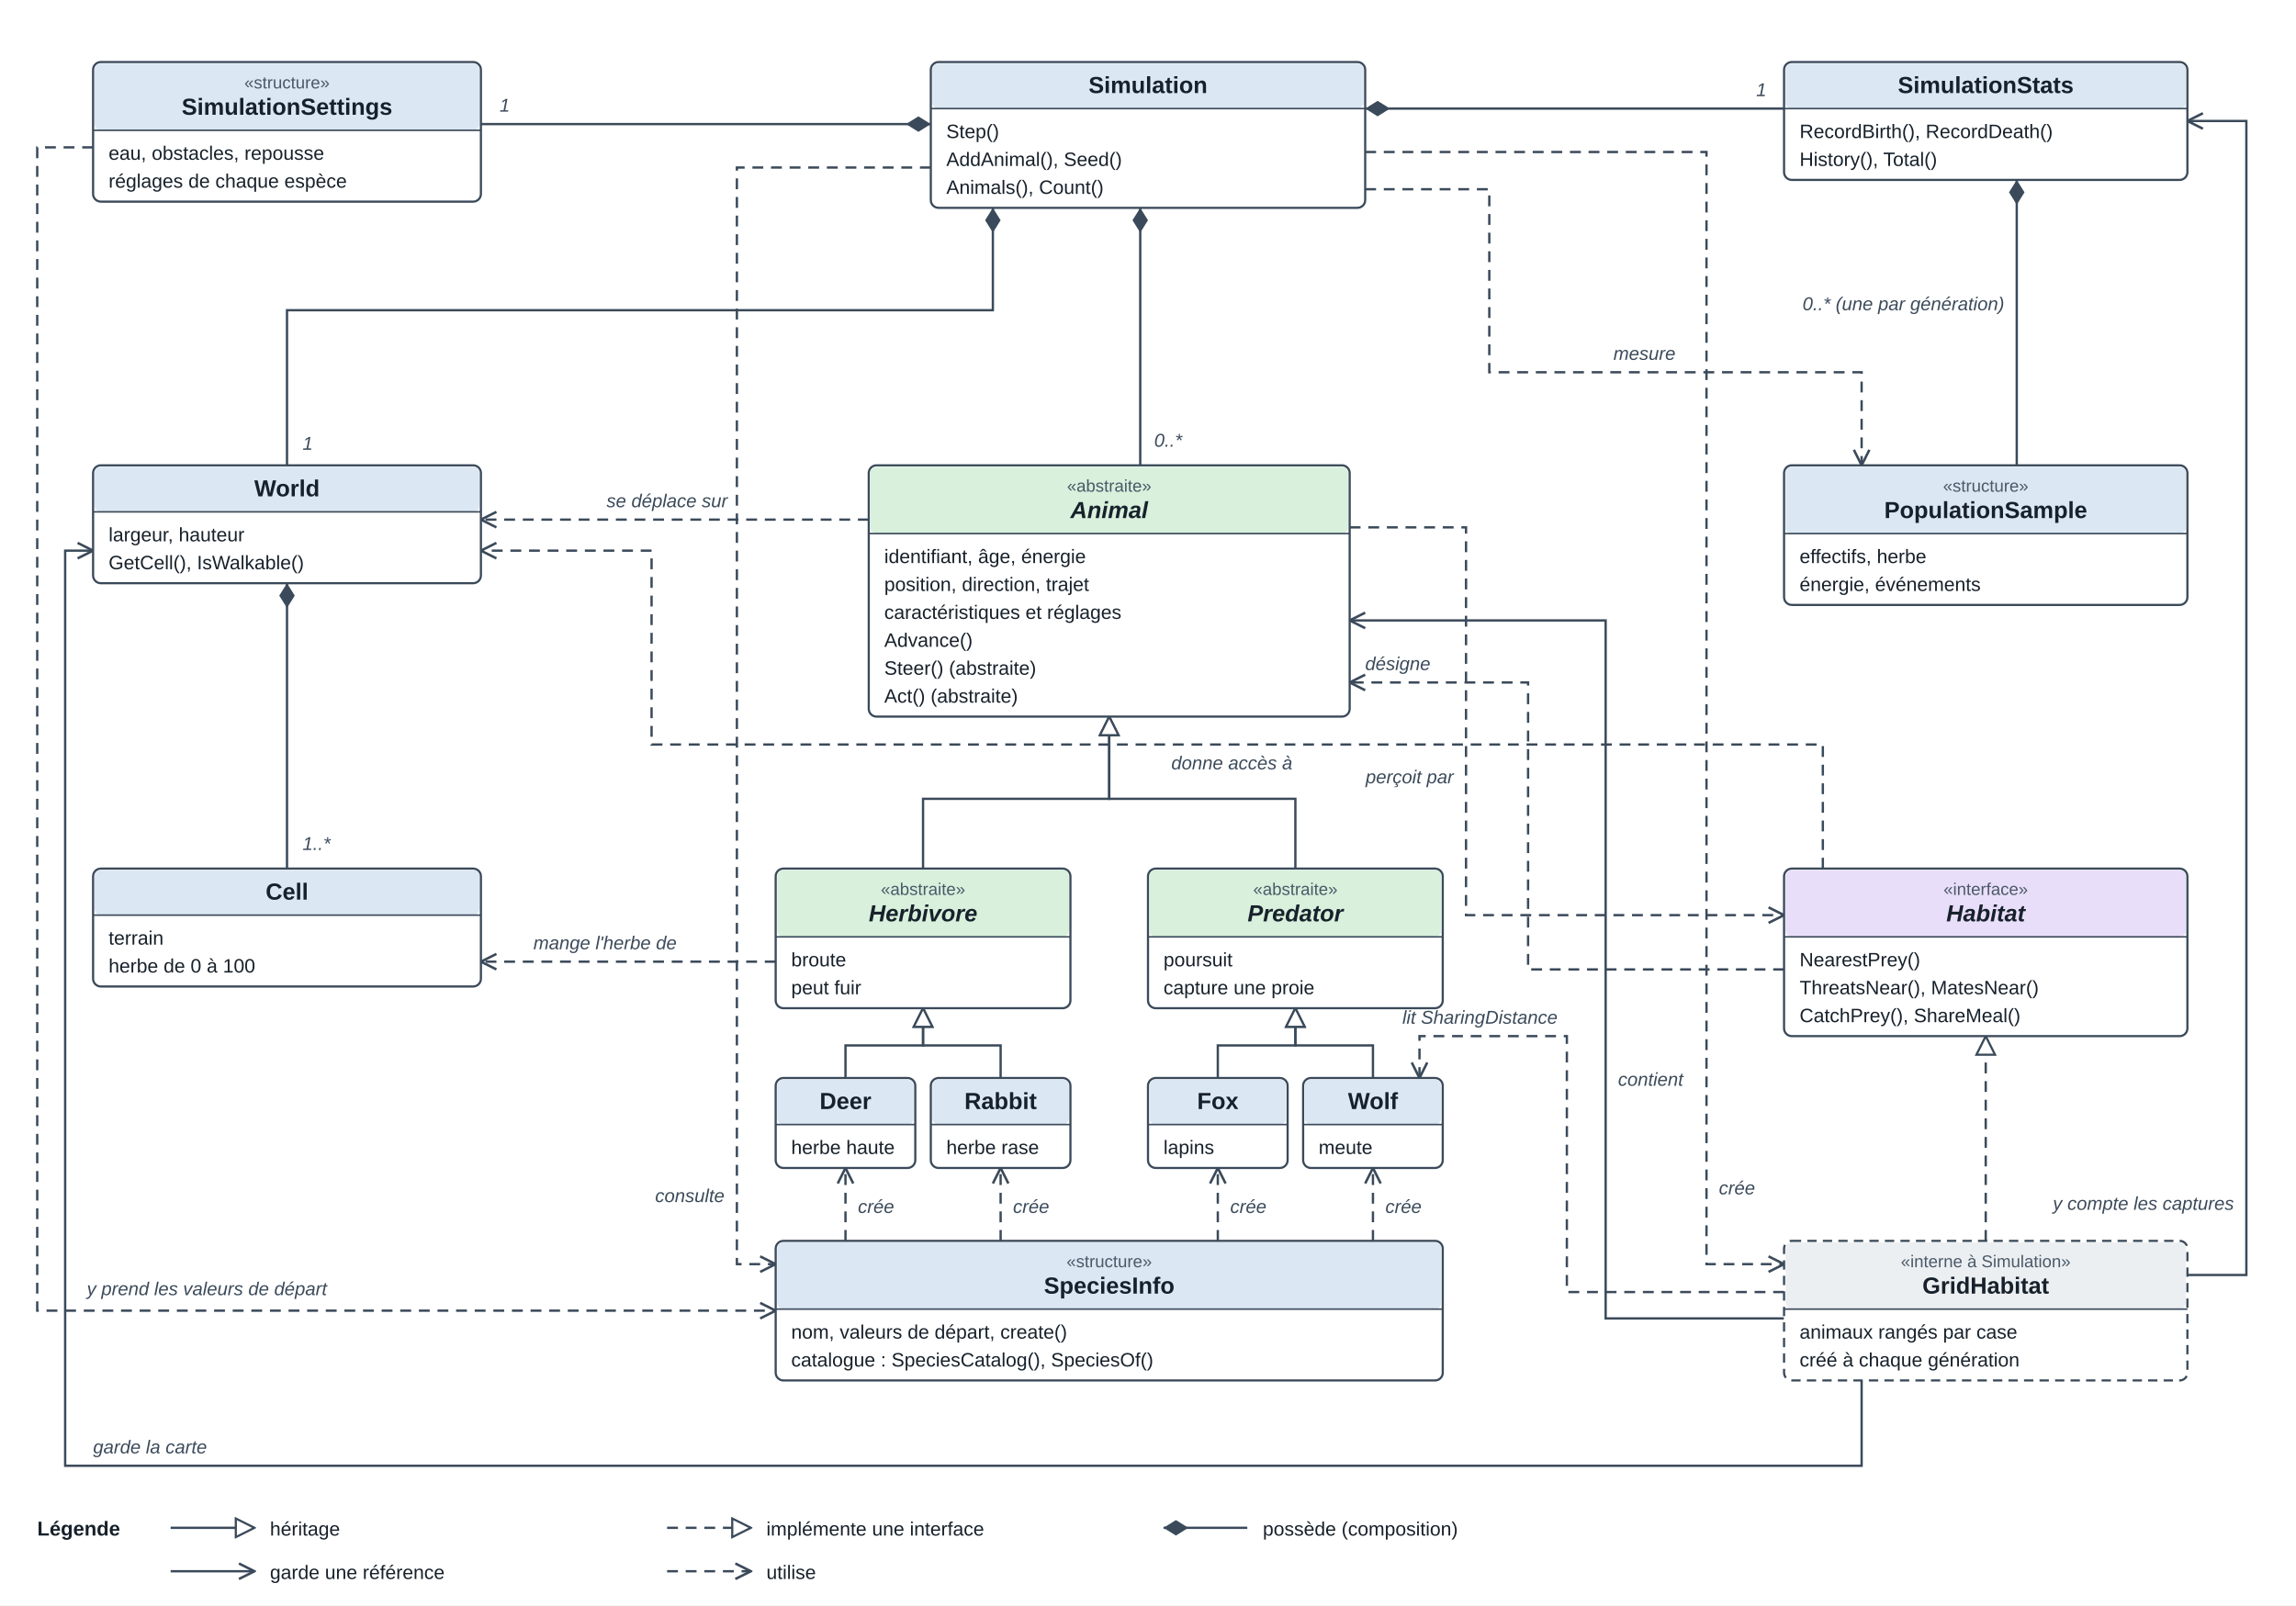
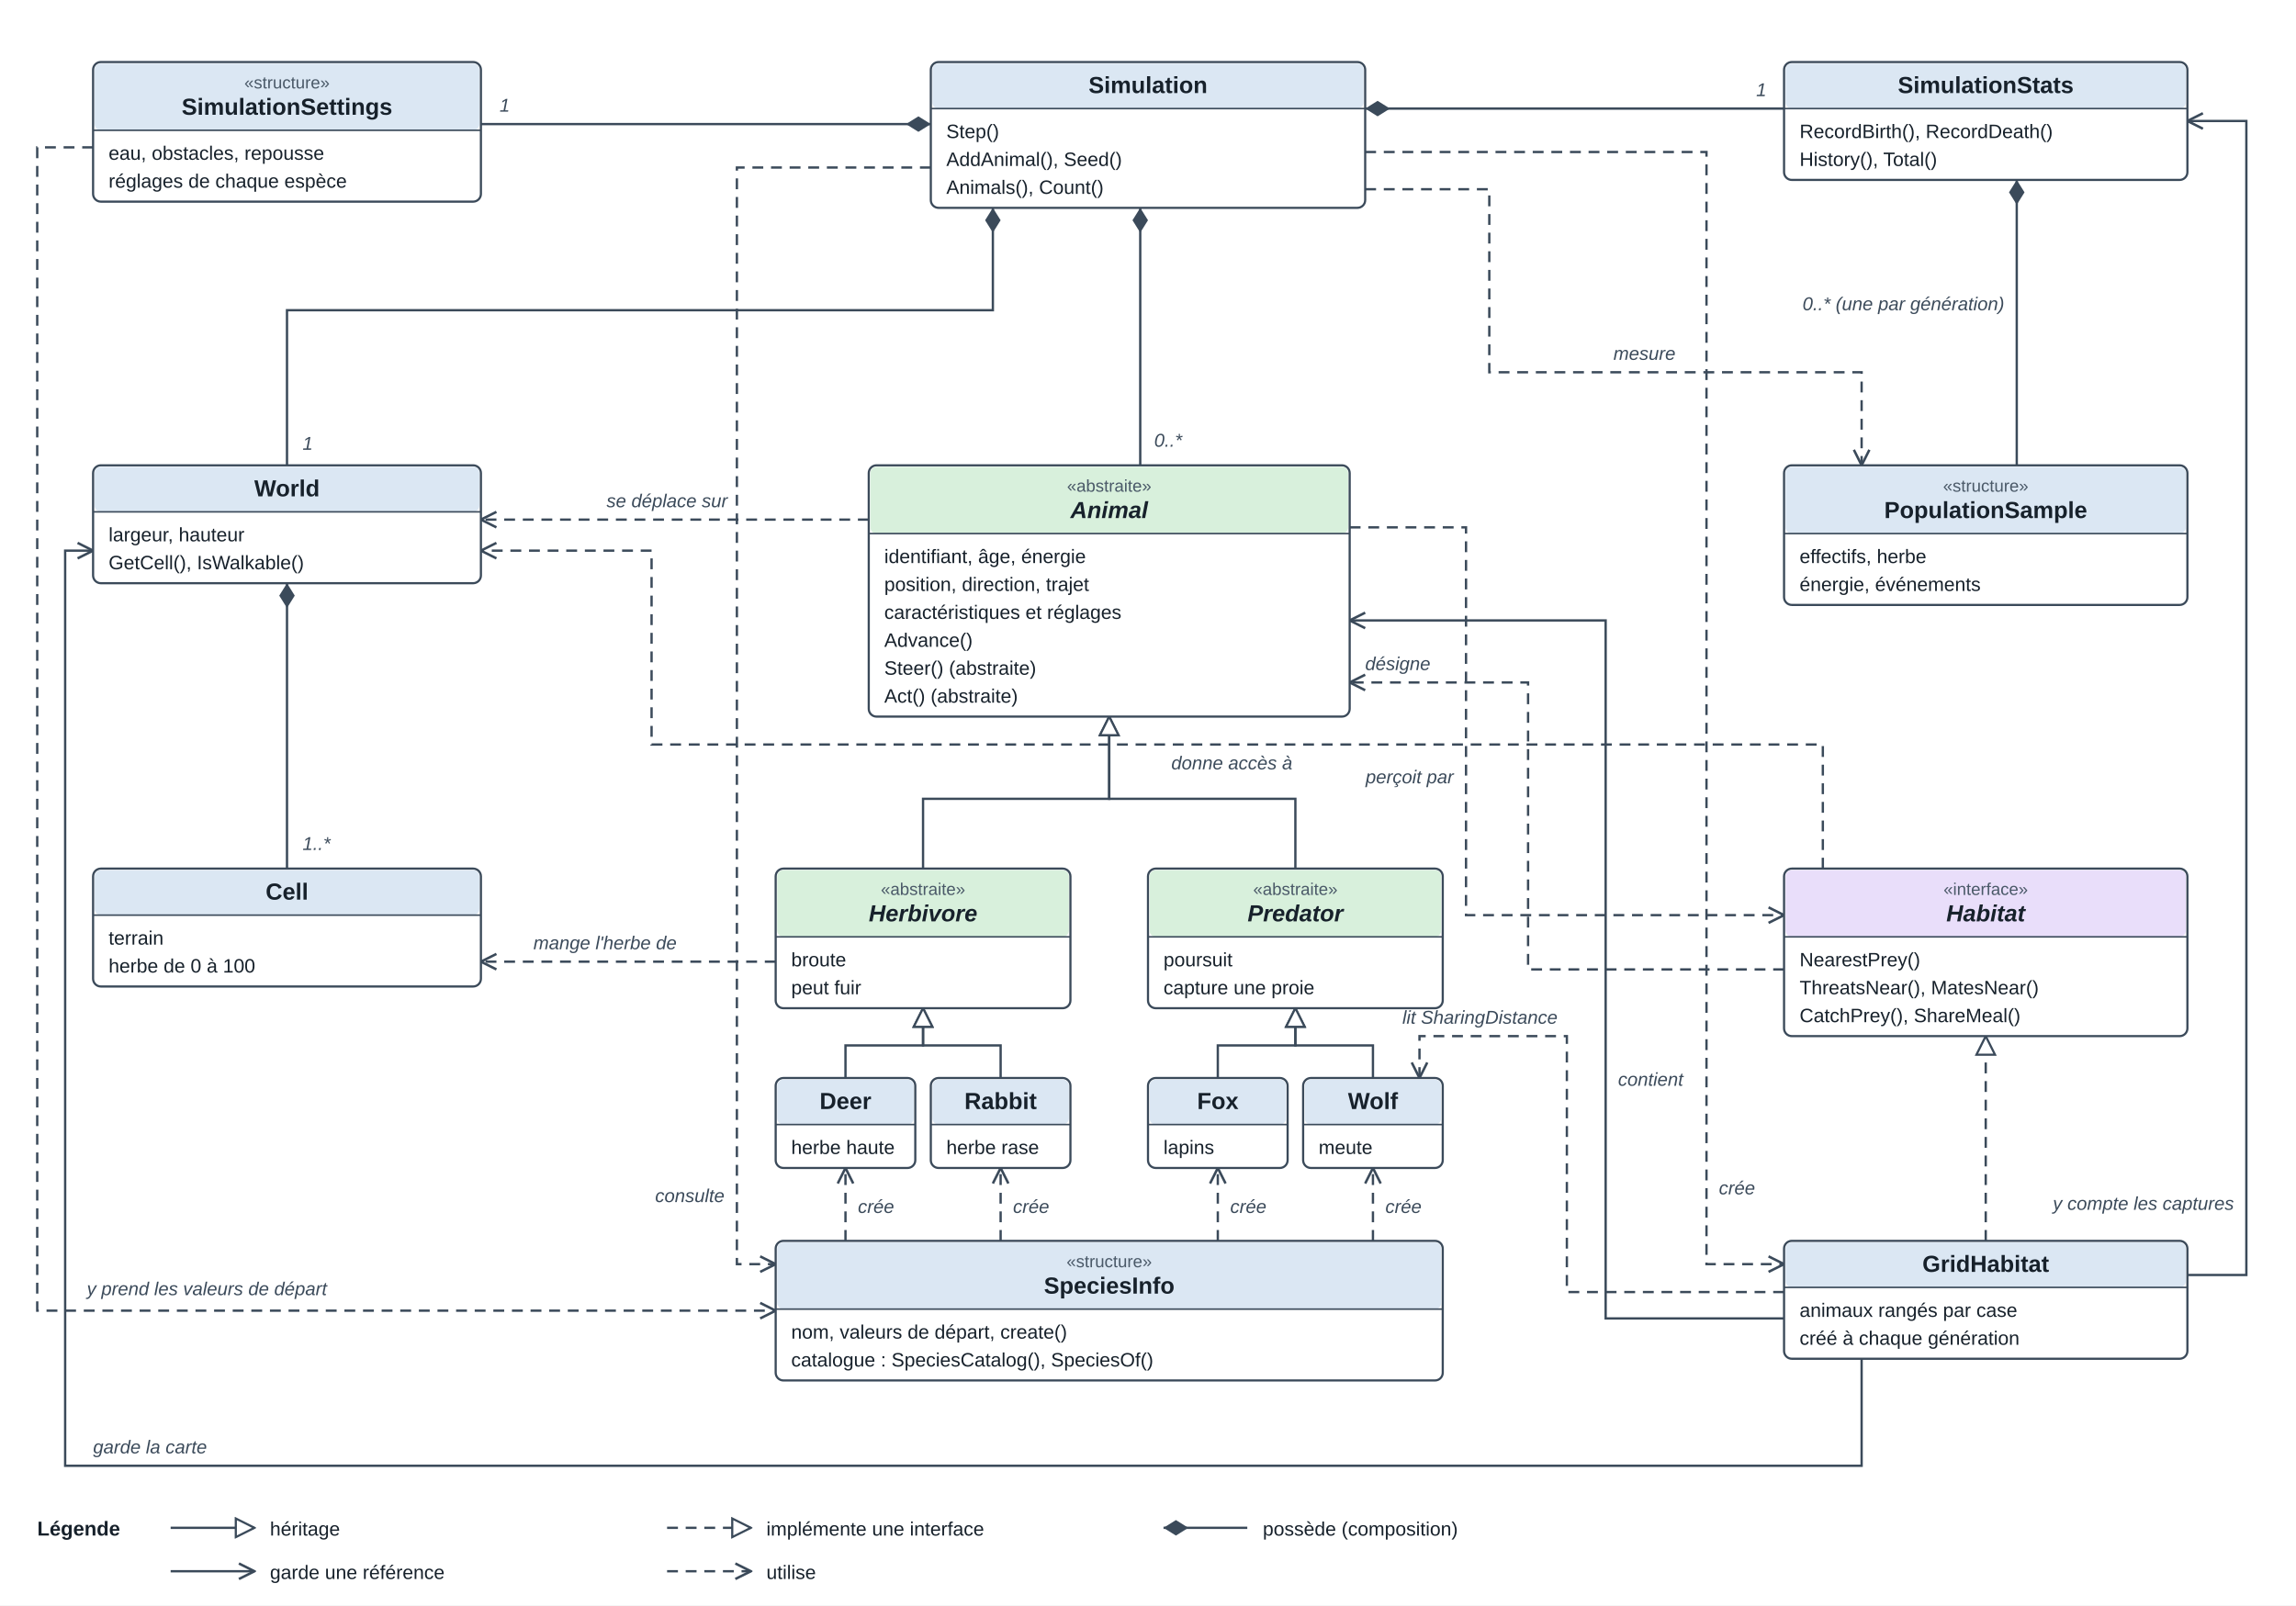
<svg xmlns="http://www.w3.org/2000/svg" viewBox="0 0 1480 1035" role="img" aria-label="Diagramme de classes : le moteur de simulation">
  <style>
 text { font-family: "Segoe UI", Arial, sans-serif; fill: #17212b; }
 .name { font-size: 15px; font-weight: 700; text-anchor: middle; }
 .abstract { font-style: italic; }
 .stereo { font-size: 11px; text-anchor: middle; fill: #4a5968; }
 .member { font-size: 12.5px; }
 .label { font-size: 12px; font-style: italic; fill: #3b4a5a; }
 .band { font-size: 14px; font-weight: 700; }
 .legend { font-size: 12.5px; }
 .legendtitle { font-size: 13px; font-weight: 700; }
</style>
  <defs>
    <marker id="triangle" viewBox="0 0 14 14" refX="13" refY="7" markerWidth="14" markerHeight="14" markerUnits="userSpaceOnUse" orient="auto">
      <path d="M1 1 L13 7 L1 13 Z" fill="#ffffff" stroke="#3b4a5a" stroke-width="1.4" />
    </marker>
    <marker id="diamond" viewBox="0 0 18 12" refX="1" refY="6" markerWidth="18" markerHeight="12" markerUnits="userSpaceOnUse" orient="auto">
      <path d="M1 6 L9 1 L17 6 L9 11 Z" fill="#3b4a5a" />
    </marker>
    <marker id="arrow" viewBox="0 0 12 12" refX="11" refY="6" markerWidth="12" markerHeight="12" markerUnits="userSpaceOnUse" orient="auto">
      <path d="M1 1 L11 6 L1 11" fill="none" stroke="#3b4a5a" stroke-width="1.6" />
    </marker>
  </defs>
  <rect width="1480" height="1035" fill="#ffffff" />
  <path d="M 600 80 L 310 80" fill="none" stroke="#3b4a5a" stroke-width="1.5" marker-start="url(#diamond)" />
  <path d="M 880 70 L 1150 70" fill="none" stroke="#3b4a5a" stroke-width="1.5" marker-start="url(#diamond)" />
  <path d="M 640 134 L 640 200 L 185 200 L 185 300" fill="none" stroke="#3b4a5a" stroke-width="1.5" marker-start="url(#diamond)" />
  <path d="M 735 134 L 735 300" fill="none" stroke="#3b4a5a" stroke-width="1.5" marker-start="url(#diamond)" />
  <path d="M 1300 116 L 1300 300" fill="none" stroke="#3b4a5a" stroke-width="1.5" marker-start="url(#diamond)" />
  <path d="M 185 376 L 185 560" fill="none" stroke="#3b4a5a" stroke-width="1.5" marker-start="url(#diamond)" />
  <path d="M 595 560 L 595 515 L 715 515 L 715 462" fill="none" stroke="#3b4a5a" stroke-width="1.5" marker-end="url(#triangle)" />
  <path d="M 835 560 L 835 515 L 715 515 L 715 462" fill="none" stroke="#3b4a5a" stroke-width="1.5" marker-end="url(#triangle)" />
  <path d="M 545 695 L 545 674 L 595 674 L 595 650" fill="none" stroke="#3b4a5a" stroke-width="1.5" marker-end="url(#triangle)" />
  <path d="M 645 695 L 645 674 L 595 674 L 595 650" fill="none" stroke="#3b4a5a" stroke-width="1.5" marker-end="url(#triangle)" />
  <path d="M 785 695 L 785 674 L 835 674 L 835 650" fill="none" stroke="#3b4a5a" stroke-width="1.5" marker-end="url(#triangle)" />
  <path d="M 885 695 L 885 674 L 835 674 L 835 650" fill="none" stroke="#3b4a5a" stroke-width="1.5" marker-end="url(#triangle)" />
  <path d="M 1280 800 L 1280 668" fill="none" stroke="#3b4a5a" stroke-width="1.5" stroke-dasharray="7 5" marker-end="url(#triangle)" />
  <path d="M 880 122 L 960 122 L 960 240 L 1200 240 L 1200 300" fill="none" stroke="#3b4a5a" stroke-width="1.5" stroke-dasharray="7 5" marker-end="url(#arrow)" />
  <path d="M 880 98 L 1100 98 L 1100 815 L 1150 815" fill="none" stroke="#3b4a5a" stroke-width="1.5" stroke-dasharray="7 5" marker-end="url(#arrow)" />
  <path d="M 600 108 L 475 108 L 475 815 L 500 815" fill="none" stroke="#3b4a5a" stroke-width="1.5" stroke-dasharray="7 5" marker-end="url(#arrow)" />
  <path d="M 560 335 L 310 335" fill="none" stroke="#3b4a5a" stroke-width="1.5" stroke-dasharray="7 5" marker-end="url(#arrow)" />
  <path d="M 870 340 L 945 340 L 945 590 L 1150 590" fill="none" stroke="#3b4a5a" stroke-width="1.5" stroke-dasharray="7 5" marker-end="url(#arrow)" />
  <path d="M 1175 560 L 1175 480 L 420 480 L 420 355 L 310 355" fill="none" stroke="#3b4a5a" stroke-width="1.5" stroke-dasharray="7 5" marker-end="url(#arrow)" />
  <path d="M 1150 625 L 985 625 L 985 440 L 870 440" fill="none" stroke="#3b4a5a" stroke-width="1.5" stroke-dasharray="7 5" marker-end="url(#arrow)" />
  <path d="M 500 620 L 310 620" fill="none" stroke="#3b4a5a" stroke-width="1.5" stroke-dasharray="7 5" marker-end="url(#arrow)" />
  <path d="M 1150 850 L 1035 850 L 1035 400 L 870 400" fill="none" stroke="#3b4a5a" stroke-width="1.5" marker-end="url(#arrow)" />
  <path d="M 1150 833 L 1010 833 L 1010 668 L 915 668 L 915 695" fill="none" stroke="#3b4a5a" stroke-width="1.5" stroke-dasharray="7 5" marker-end="url(#arrow)" />
-   <path d="M 1200 890 L 1200 945 L 42 945 L 42 355 L 60 355" fill="none" stroke="#3b4a5a" stroke-width="1.5" marker-end="url(#arrow)" />
+   <path d="M 1200 876 L 1200 945 L 42 945 L 42 355 L 60 355" fill="none" stroke="#3b4a5a" stroke-width="1.5" marker-end="url(#arrow)" />
  <path d="M 1410 822 L 1448 822 L 1448 78 L 1410 78" fill="none" stroke="#3b4a5a" stroke-width="1.5" marker-end="url(#arrow)" />
  <path d="M 545 800 L 545 753" fill="none" stroke="#3b4a5a" stroke-width="1.5" stroke-dasharray="7 5" marker-end="url(#arrow)" />
  <path d="M 645 800 L 645 753" fill="none" stroke="#3b4a5a" stroke-width="1.5" stroke-dasharray="7 5" marker-end="url(#arrow)" />
  <path d="M 785 800 L 785 753" fill="none" stroke="#3b4a5a" stroke-width="1.5" stroke-dasharray="7 5" marker-end="url(#arrow)" />
  <path d="M 885 800 L 885 753" fill="none" stroke="#3b4a5a" stroke-width="1.5" stroke-dasharray="7 5" marker-end="url(#arrow)" />
  <path d="M 60 95 L 24 95 L 24 845 L 500 845" fill="none" stroke="#3b4a5a" stroke-width="1.5" stroke-dasharray="7 5" marker-end="url(#arrow)" />
  <path d="M 110 985 L 164 985" fill="none" stroke="#3b4a5a" stroke-width="1.5" marker-end="url(#triangle)" />
  <path d="M 430 985 L 484 985" fill="none" stroke="#3b4a5a" stroke-width="1.5" stroke-dasharray="7 5" marker-end="url(#triangle)" />
  <path d="M 750 985 L 804 985" fill="none" stroke="#3b4a5a" stroke-width="1.5" marker-start="url(#diamond)" />
  <path d="M 110 1013 L 164 1013" fill="none" stroke="#3b4a5a" stroke-width="1.5" marker-end="url(#arrow)" />
  <path d="M 430 1013 L 484 1013" fill="none" stroke="#3b4a5a" stroke-width="1.5" stroke-dasharray="7 5" marker-end="url(#arrow)" />
  <rect x="60" y="40" width="250" height="90" rx="5" fill="#ffffff" stroke="#3b4a5a" stroke-width="1.4" />
  <rect x="61" y="41" width="248" height="43" rx="4" fill="#dbe7f3" />
  <text x="185.0" y="57" class="stereo">«structure»</text>
  <text x="185.0" y="74" class="name">SimulationSettings</text>
  <line x1="60" y1="84" x2="310" y2="84" stroke="#3b4a5a" />
  <text x="70" y="103" class="member">eau, obstacles, repousse</text>
  <text x="70" y="121" class="member">réglages de chaque espèce</text>
  <rect x="600" y="40" width="280" height="94" rx="5" fill="#ffffff" stroke="#3b4a5a" stroke-width="1.4" />
  <rect x="601" y="41" width="278" height="29" rx="4" fill="#dbe7f3" />
  <text x="740.0" y="60" class="name">Simulation</text>
  <line x1="600" y1="70" x2="880" y2="70" stroke="#3b4a5a" />
  <text x="610" y="89" class="member">Step()</text>
  <text x="610" y="107" class="member">AddAnimal(), Seed()</text>
  <text x="610" y="125" class="member">Animals(), Count()</text>
  <rect x="1150" y="40" width="260" height="76" rx="5" fill="#ffffff" stroke="#3b4a5a" stroke-width="1.4" />
  <rect x="1151" y="41" width="258" height="29" rx="4" fill="#dbe7f3" />
  <text x="1280.0" y="60" class="name">SimulationStats</text>
  <line x1="1150" y1="70" x2="1410" y2="70" stroke="#3b4a5a" />
  <text x="1160" y="89" class="member">RecordBirth(), RecordDeath()</text>
  <text x="1160" y="107" class="member">History(), Total()</text>
  <rect x="60" y="300" width="250" height="76" rx="5" fill="#ffffff" stroke="#3b4a5a" stroke-width="1.4" />
  <rect x="61" y="301" width="248" height="29" rx="4" fill="#dbe7f3" />
  <text x="185.0" y="320" class="name">World</text>
  <line x1="60" y1="330" x2="310" y2="330" stroke="#3b4a5a" />
  <text x="70" y="349" class="member">largeur, hauteur</text>
  <text x="70" y="367" class="member">GetCell(), IsWalkable()</text>
  <rect x="560" y="300" width="310" height="162" rx="5" fill="#ffffff" stroke="#3b4a5a" stroke-width="1.4" />
  <rect x="561" y="301" width="308" height="43" rx="4" fill="#d8f0dc" />
  <text x="715.0" y="317" class="stereo">«abstraite»</text>
  <text x="715.0" y="334" class="name abstract">Animal</text>
  <line x1="560" y1="344" x2="870" y2="344" stroke="#3b4a5a" />
  <text x="570" y="363" class="member">identifiant, âge, énergie</text>
  <text x="570" y="381" class="member">position, direction, trajet</text>
  <text x="570" y="399" class="member">caractéristiques et réglages</text>
  <text x="570" y="417" class="member">Advance()</text>
  <text x="570" y="435" class="member">Steer()  (abstraite)</text>
  <text x="570" y="453" class="member">Act()  (abstraite)</text>
  <rect x="1150" y="300" width="260" height="90" rx="5" fill="#ffffff" stroke="#3b4a5a" stroke-width="1.4" />
  <rect x="1151" y="301" width="258" height="43" rx="4" fill="#dbe7f3" />
  <text x="1280.0" y="317" class="stereo">«structure»</text>
  <text x="1280.0" y="334" class="name">PopulationSample</text>
  <line x1="1150" y1="344" x2="1410" y2="344" stroke="#3b4a5a" />
  <text x="1160" y="363" class="member">effectifs, herbe</text>
  <text x="1160" y="381" class="member">énergie, événements</text>
  <rect x="60" y="560" width="250" height="76" rx="5" fill="#ffffff" stroke="#3b4a5a" stroke-width="1.4" />
  <rect x="61" y="561" width="248" height="29" rx="4" fill="#dbe7f3" />
  <text x="185.0" y="580" class="name">Cell</text>
  <line x1="60" y1="590" x2="310" y2="590" stroke="#3b4a5a" />
  <text x="70" y="609" class="member">terrain</text>
  <text x="70" y="627" class="member">herbe de 0 à 100</text>
  <rect x="500" y="560" width="190" height="90" rx="5" fill="#ffffff" stroke="#3b4a5a" stroke-width="1.4" />
  <rect x="501" y="561" width="188" height="43" rx="4" fill="#d8f0dc" />
  <text x="595.0" y="577" class="stereo">«abstraite»</text>
  <text x="595.0" y="594" class="name abstract">Herbivore</text>
  <line x1="500" y1="604" x2="690" y2="604" stroke="#3b4a5a" />
  <text x="510" y="623" class="member">broute</text>
  <text x="510" y="641" class="member">peut fuir</text>
  <rect x="500" y="695" width="90" height="58" rx="5" fill="#ffffff" stroke="#3b4a5a" stroke-width="1.4" />
  <rect x="501" y="696" width="88" height="29" rx="4" fill="#dbe7f3" />
  <text x="545.0" y="715" class="name">Deer</text>
  <line x1="500" y1="725" x2="590" y2="725" stroke="#3b4a5a" />
  <text x="510" y="744" class="member">herbe haute</text>
  <rect x="600" y="695" width="90" height="58" rx="5" fill="#ffffff" stroke="#3b4a5a" stroke-width="1.4" />
  <rect x="601" y="696" width="88" height="29" rx="4" fill="#dbe7f3" />
  <text x="645.0" y="715" class="name">Rabbit</text>
  <line x1="600" y1="725" x2="690" y2="725" stroke="#3b4a5a" />
  <text x="610" y="744" class="member">herbe rase</text>
  <rect x="740" y="560" width="190" height="90" rx="5" fill="#ffffff" stroke="#3b4a5a" stroke-width="1.4" />
  <rect x="741" y="561" width="188" height="43" rx="4" fill="#d8f0dc" />
  <text x="835.0" y="577" class="stereo">«abstraite»</text>
  <text x="835.0" y="594" class="name abstract">Predator</text>
  <line x1="740" y1="604" x2="930" y2="604" stroke="#3b4a5a" />
  <text x="750" y="623" class="member">poursuit</text>
  <text x="750" y="641" class="member">capture une proie</text>
  <rect x="740" y="695" width="90" height="58" rx="5" fill="#ffffff" stroke="#3b4a5a" stroke-width="1.4" />
  <rect x="741" y="696" width="88" height="29" rx="4" fill="#dbe7f3" />
  <text x="785.0" y="715" class="name">Fox</text>
  <line x1="740" y1="725" x2="830" y2="725" stroke="#3b4a5a" />
  <text x="750" y="744" class="member">lapins</text>
  <rect x="840" y="695" width="90" height="58" rx="5" fill="#ffffff" stroke="#3b4a5a" stroke-width="1.4" />
  <rect x="841" y="696" width="88" height="29" rx="4" fill="#dbe7f3" />
  <text x="885.0" y="715" class="name">Wolf</text>
  <line x1="840" y1="725" x2="930" y2="725" stroke="#3b4a5a" />
  <text x="850" y="744" class="member">meute</text>
  <rect x="1150" y="560" width="260" height="108" rx="5" fill="#ffffff" stroke="#3b4a5a" stroke-width="1.4" />
  <rect x="1151" y="561" width="258" height="43" rx="4" fill="#e9defa" />
  <text x="1280.0" y="577" class="stereo">«interface»</text>
  <text x="1280.0" y="594" class="name abstract">Habitat</text>
  <line x1="1150" y1="604" x2="1410" y2="604" stroke="#3b4a5a" />
  <text x="1160" y="623" class="member">NearestPrey()</text>
  <text x="1160" y="641" class="member">ThreatsNear(), MatesNear()</text>
  <text x="1160" y="659" class="member">CatchPrey(), ShareMeal()</text>
  <rect x="500" y="800" width="430" height="90" rx="5" fill="#ffffff" stroke="#3b4a5a" stroke-width="1.4" />
  <rect x="501" y="801" width="428" height="43" rx="4" fill="#dbe7f3" />
  <text x="715.0" y="817" class="stereo">«structure»</text>
  <text x="715.0" y="834" class="name">SpeciesInfo</text>
  <line x1="500" y1="844" x2="930" y2="844" stroke="#3b4a5a" />
  <text x="510" y="863" class="member">nom, valeurs de départ, create()</text>
  <text x="510" y="881" class="member">catalogue : SpeciesCatalog(), SpeciesOf()</text>
-   <rect x="1150" y="800" width="260" height="90" rx="5" fill="#ffffff" stroke="#3b4a5a" stroke-width="1.4" stroke-dasharray="6 4" />
-   <rect x="1151" y="801" width="258" height="43" rx="4" fill="#eceff2" />
-   <text x="1280.0" y="817" class="stereo">«interne à Simulation»</text>
-   <text x="1280.0" y="834" class="name">GridHabitat</text>
-   <line x1="1150" y1="844" x2="1410" y2="844" stroke="#3b4a5a" />
-   <text x="1160" y="863" class="member">animaux rangés par case</text>
-   <text x="1160" y="881" class="member">créé à chaque génération</text>
+   <rect x="1150" y="800" width="260" height="76" rx="5" fill="#ffffff" stroke="#3b4a5a" stroke-width="1.4" />
+   <rect x="1151" y="801" width="258" height="29" rx="4" fill="#dbe7f3" />
+   <text x="1280.0" y="820" class="name">GridHabitat</text>
+   <line x1="1150" y1="830" x2="1410" y2="830" stroke="#3b4a5a" />
+   <text x="1160" y="849" class="member">animaux rangés par case</text>
+   <text x="1160" y="867" class="member">créé à chaque génération</text>
  <text x="24" y="990" class="legendtitle">Légende</text>
  <text x="322" y="72" class="label" text-anchor="start">1</text>
  <text x="1132" y="62" class="label" text-anchor="start">1</text>
  <text x="195" y="290" class="label" text-anchor="start">1</text>
  <text x="744" y="288" class="label" text-anchor="start">0..*</text>
  <text x="1292" y="200" class="label" text-anchor="end">0..*  (une par génération)</text>
  <text x="195" y="548" class="label" text-anchor="start">1..*</text>
  <text x="1040" y="232" class="label" text-anchor="start">mesure</text>
  <text x="1108" y="770" class="label" text-anchor="start">crée</text>
  <text x="467" y="775" class="label" text-anchor="end">consulte</text>
  <text x="430" y="327" class="label" text-anchor="middle">se déplace sur</text>
  <text x="937" y="505" class="label" text-anchor="end">perçoit par</text>
  <text x="755" y="496" class="label" text-anchor="start">donne accès à</text>
  <text x="880" y="432" class="label" text-anchor="start">désigne</text>
  <text x="390" y="612" class="label" text-anchor="middle">mange l'herbe de</text>
  <text x="1043" y="700" class="label" text-anchor="start">contient</text>
  <text x="1004" y="660" class="label" text-anchor="end">lit SharingDistance</text>
  <text x="60" y="937" class="label" text-anchor="start">garde la carte</text>
  <text x="1440" y="780" class="label" text-anchor="end">y compte les captures</text>
  <text x="553" y="782" class="label" text-anchor="start">crée</text>
  <text x="653" y="782" class="label" text-anchor="start">crée</text>
  <text x="793" y="782" class="label" text-anchor="start">crée</text>
  <text x="893" y="782" class="label" text-anchor="start">crée</text>
  <text x="56" y="835" class="label" text-anchor="start">y prend les valeurs de départ</text>
  <text x="174" y="990" class="legend">héritage</text>
  <text x="494" y="990" class="legend">implémente une interface</text>
  <text x="814" y="990" class="legend">possède (composition)</text>
  <text x="174" y="1018" class="legend">garde une référence</text>
  <text x="494" y="1018" class="legend">utilise</text>
</svg>
